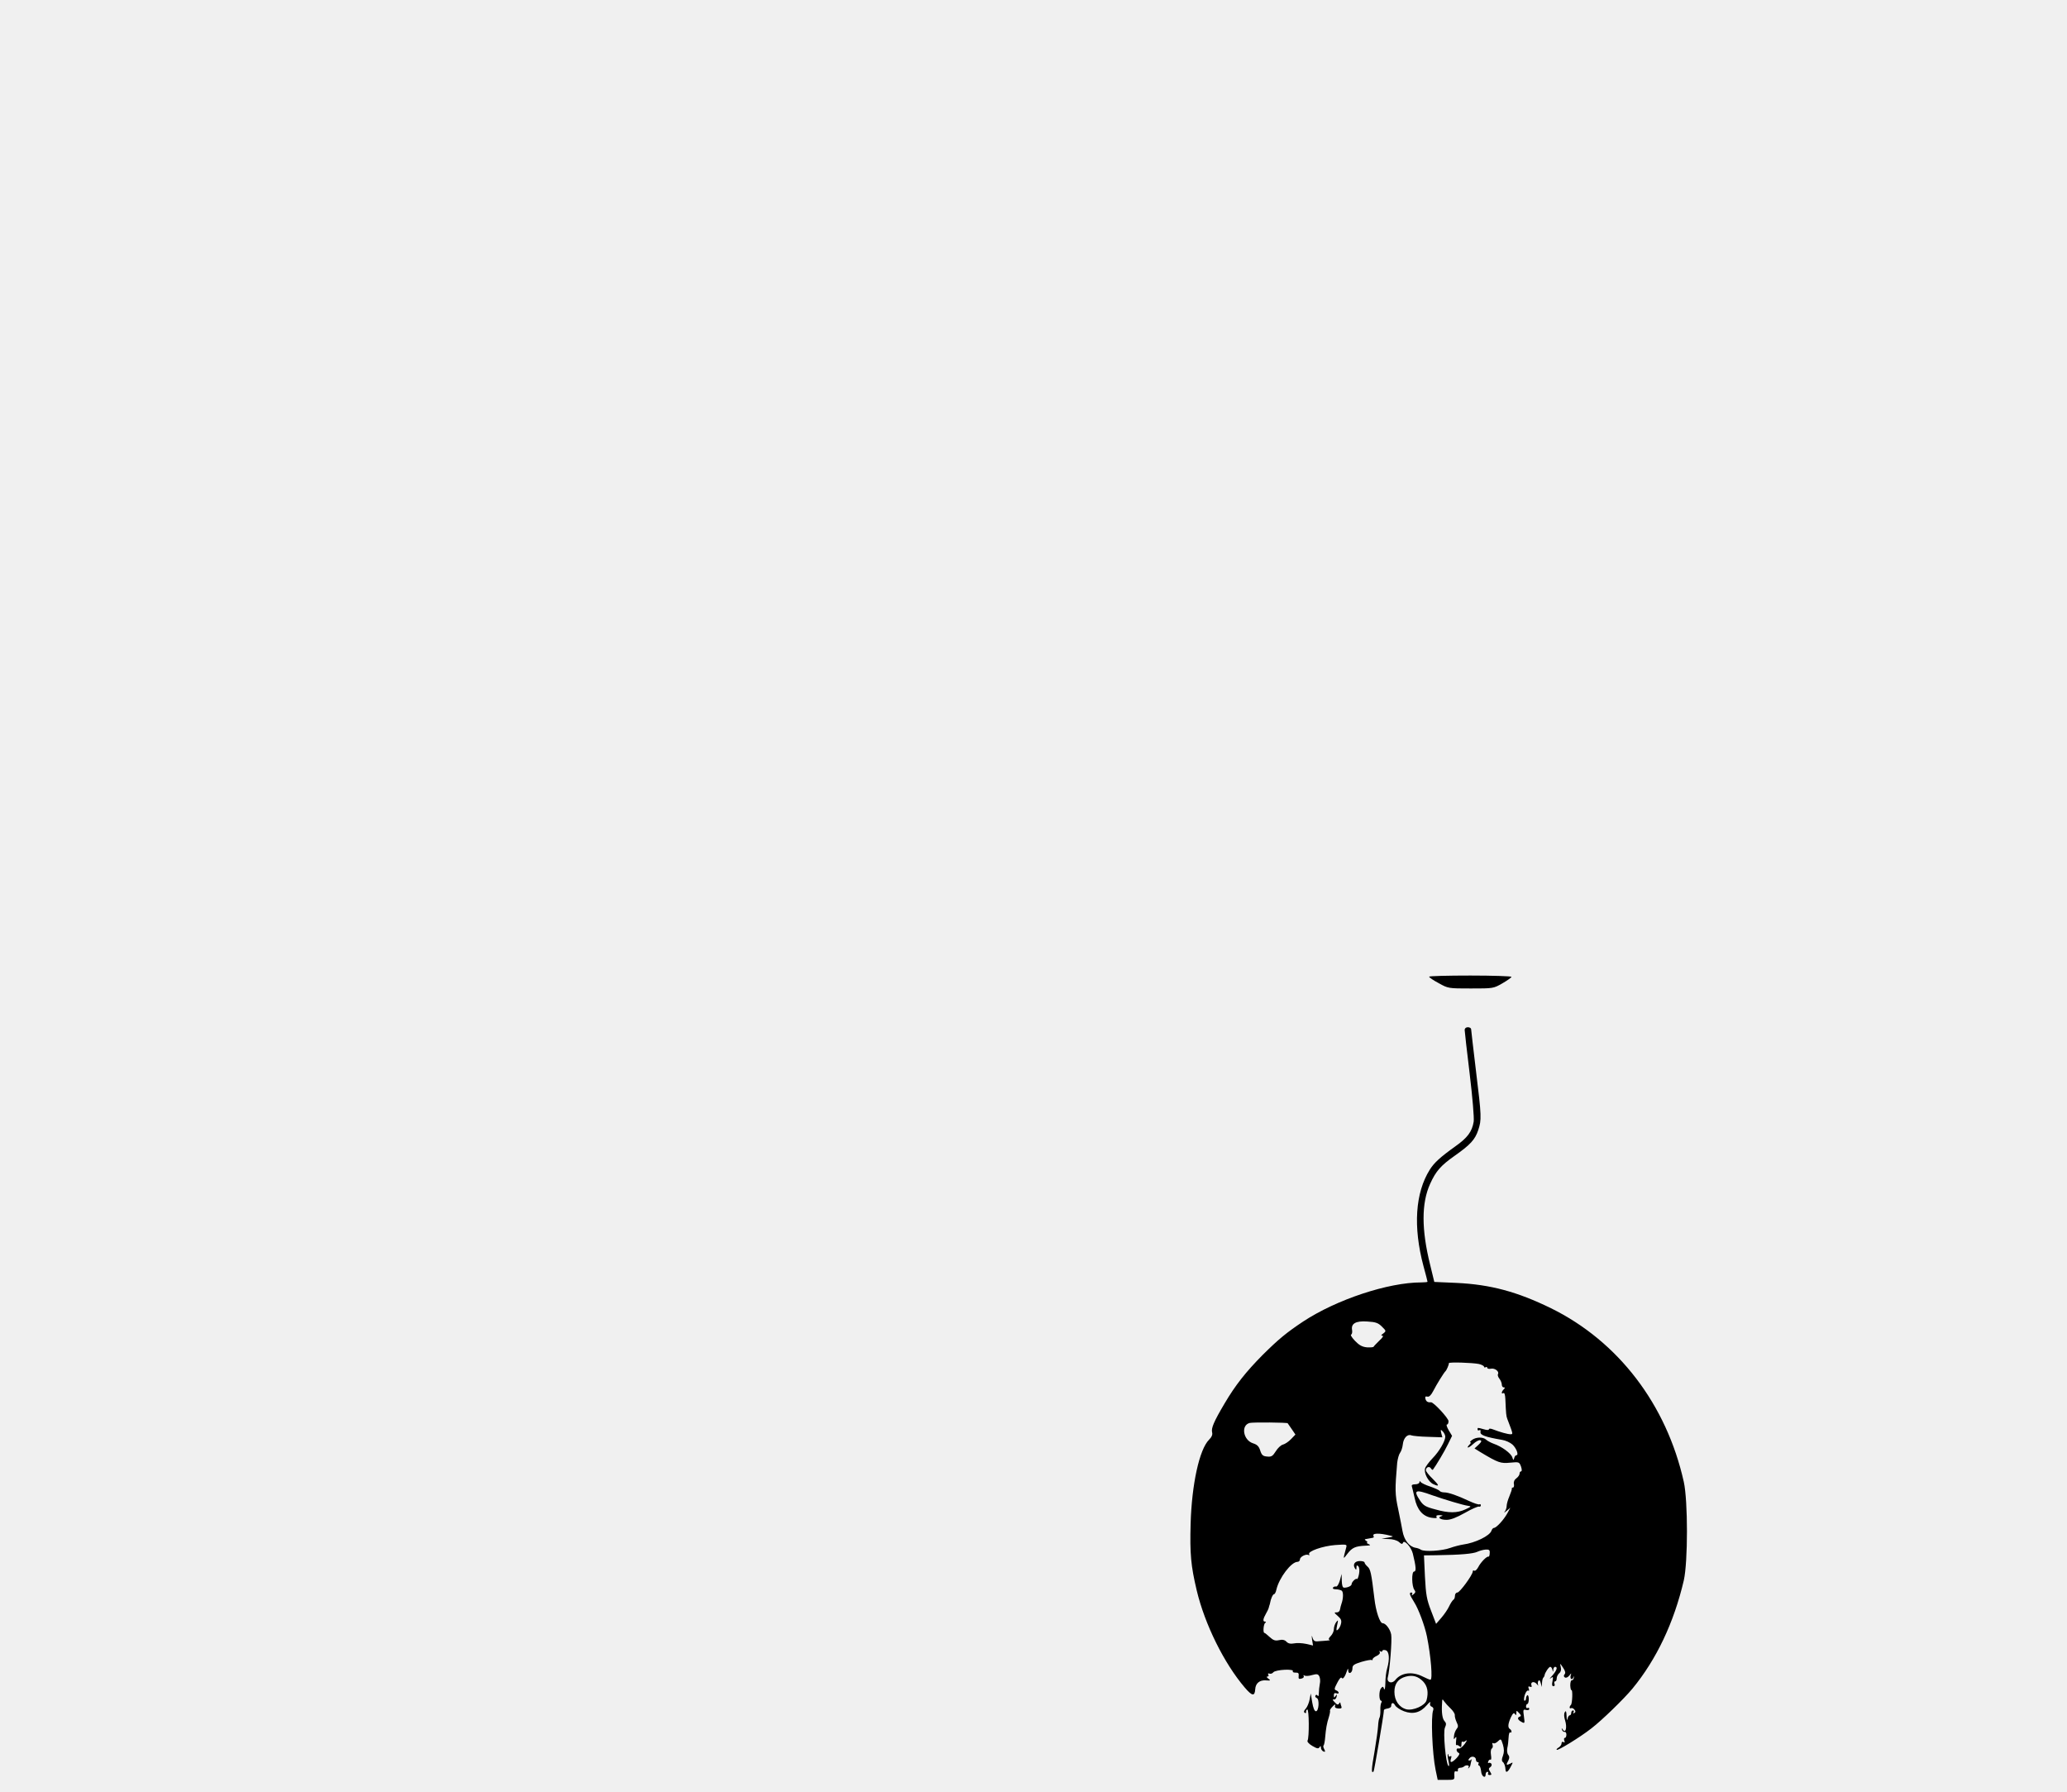
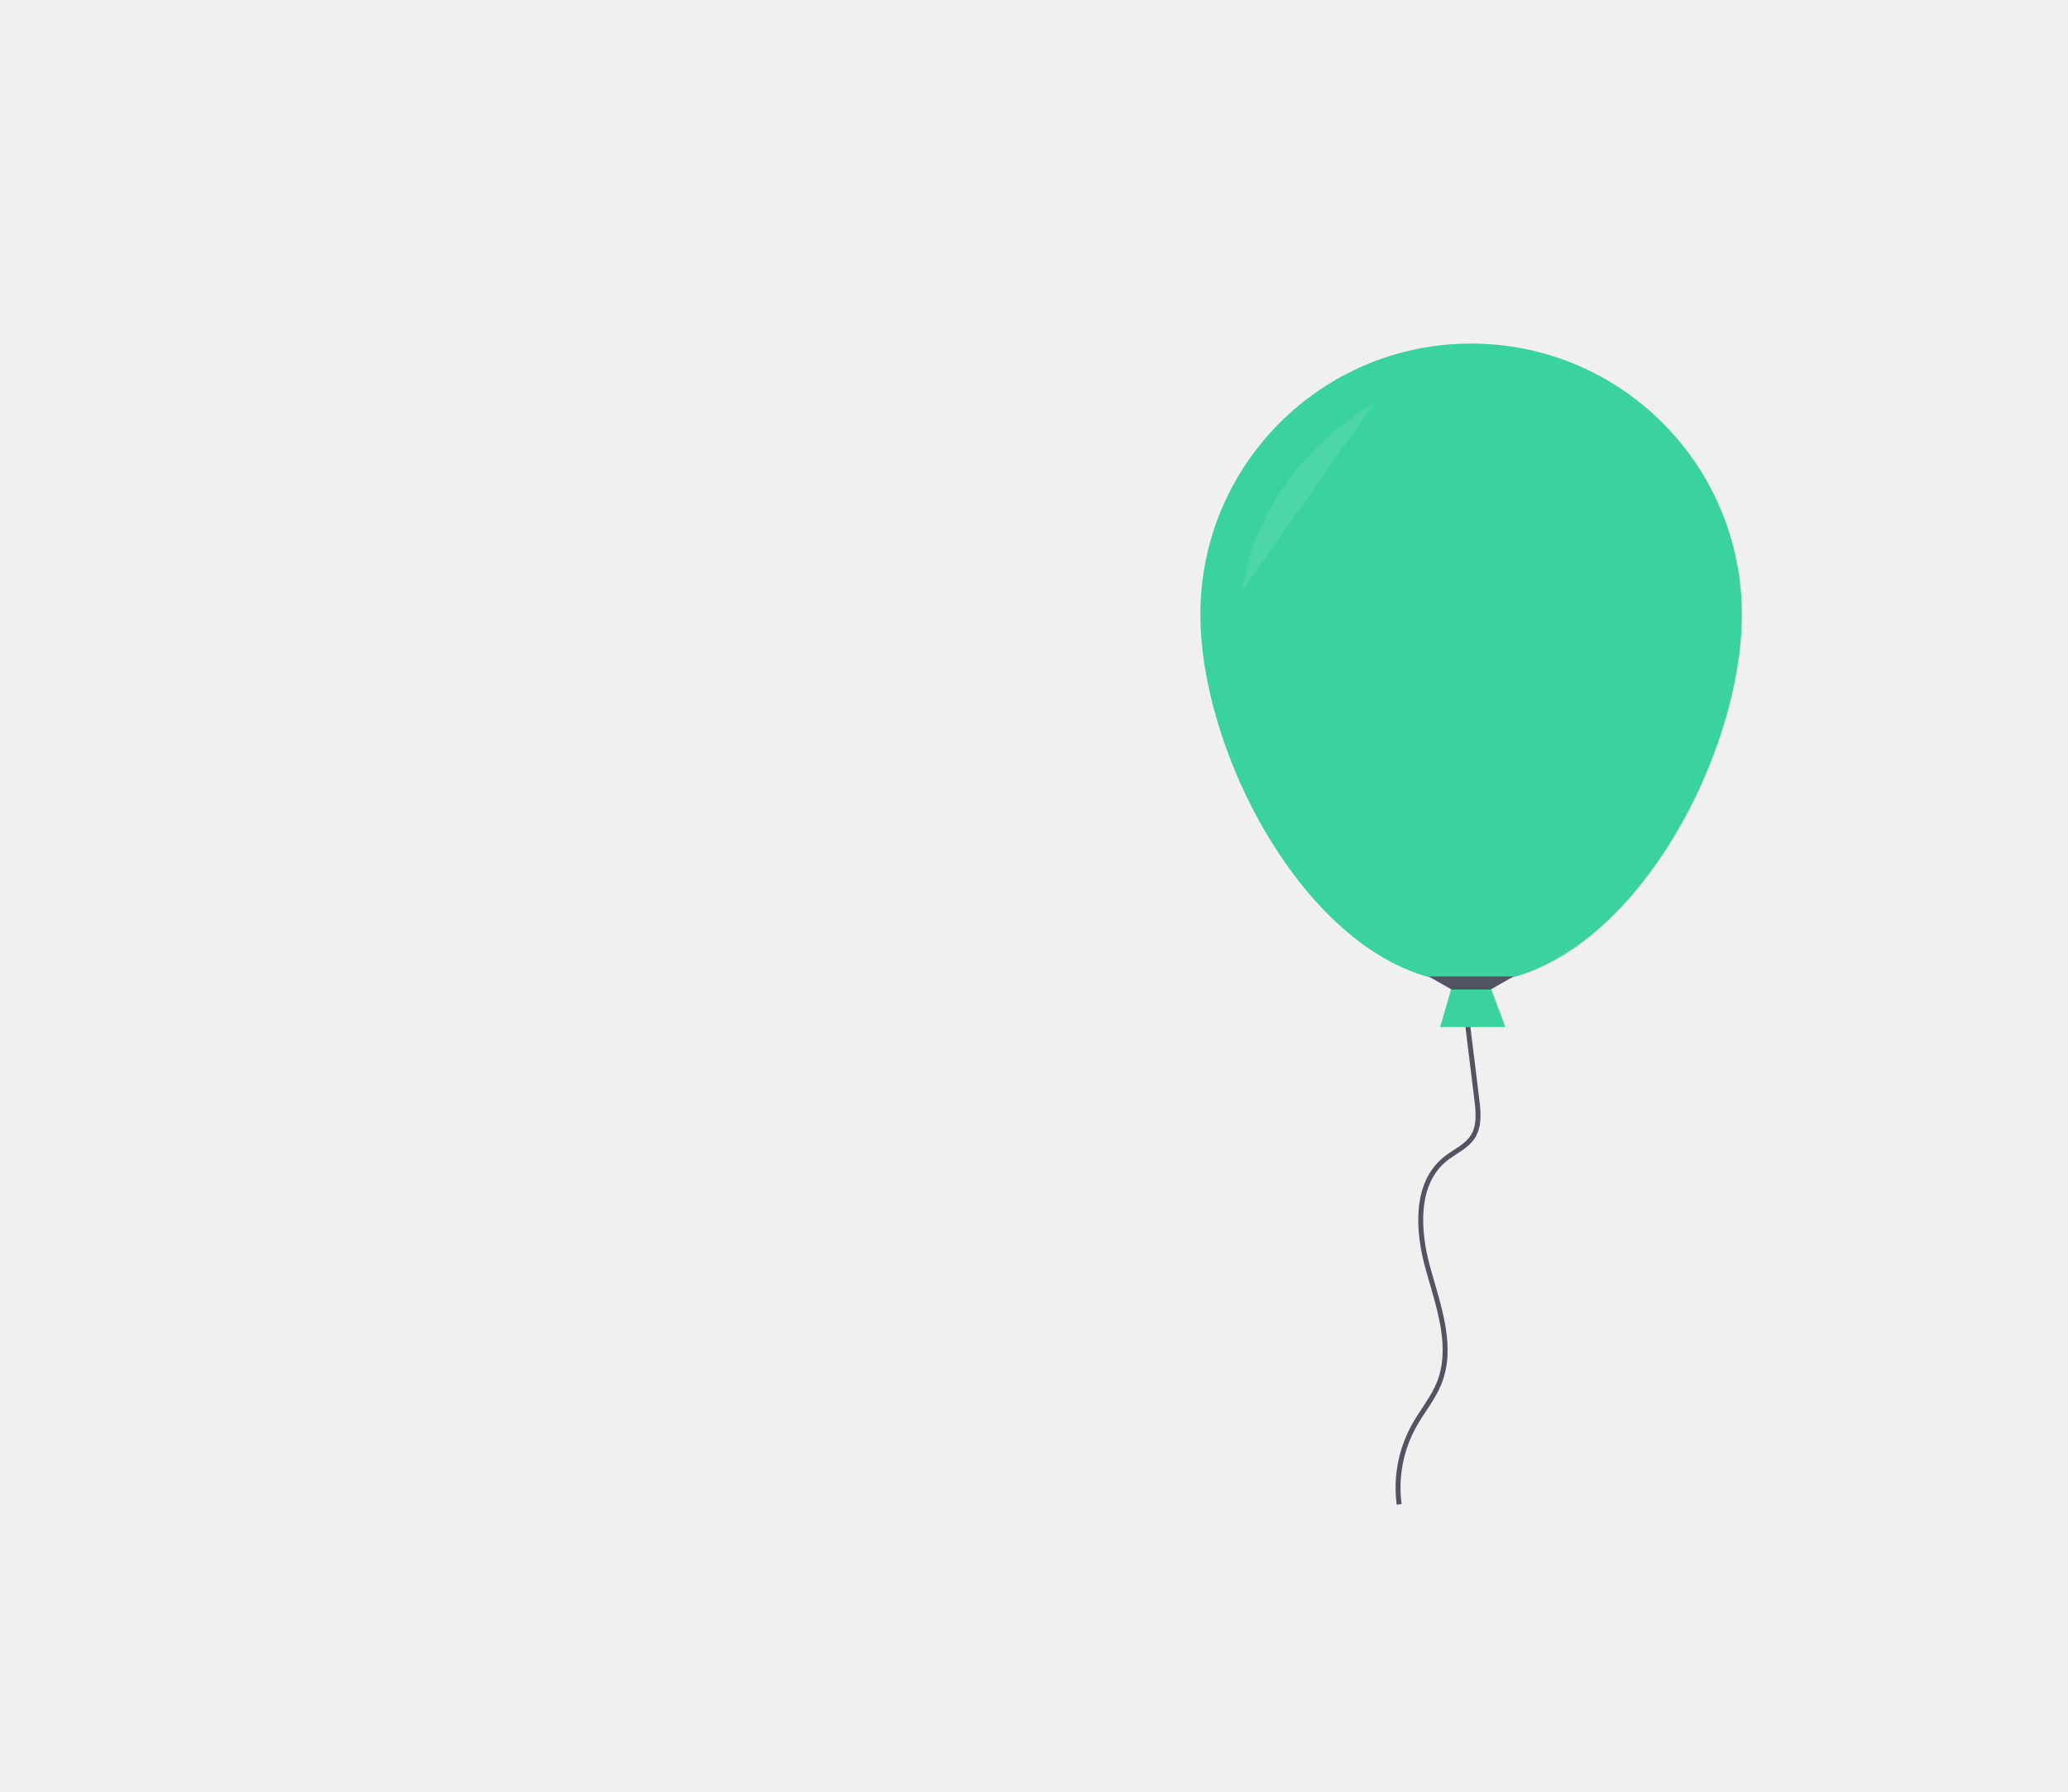
- <svg xmlns="http://www.w3.org/2000/svg" version="1.0" width="1280pt" height="1109pt" viewBox="0 0 1280 1109" preserveAspectRatio="xMidYMid meet">
-   <g transform="translate(0,1109) scale(0.1,-0.1)" fill="#000000" stroke="none">
-     <path d="M8850 5043 c0 -5 27 -23 59 -40 59 -33 60 -33 199 -33 140 0 140 0 196 32 31 18 56 36 56 40 0 4 -115 8 -255 8 -140 0 -255 -3 -255 -7z" />
-     <path d="M9070 4713 c0 -9 14 -131 31 -271 18 -150 28 -272 25 -296 -10 -62 -38 -100 -113 -153 -95 -68 -132 -102 -159 -145 -90 -143 -104 -354 -39 -597 14 -51 25 -94 25 -97 0 -2 -18 -4 -39 -4 -205 0 -524 -106 -731 -242 -105 -70 -152 -109 -251 -207 -103 -104 -169 -187 -236 -301 -67 -113 -83 -152 -77 -178 4 -14 -2 -29 -19 -46 -60 -60 -107 -276 -114 -520 -5 -186 1 -258 38 -414 50 -209 169 -450 297 -600 46 -54 62 -56 65 -11 2 37 27 58 66 55 30 -2 31 -1 15 11 -10 7 -13 13 -5 13 7 0 9 5 5 11 -4 7 -1 10 7 7 8 -3 19 1 24 8 14 17 132 23 121 6 -3 -5 5 -8 17 -8 17 1 21 -4 19 -21 -2 -17 1 -20 17 -16 12 3 18 10 14 16 -3 6 -1 7 5 3 7 -4 28 -3 47 3 30 8 37 7 45 -8 5 -10 7 -31 3 -47 -3 -16 -6 -42 -6 -57 0 -15 -4 -23 -7 -16 -5 7 -10 8 -14 1 -3 -5 0 -12 8 -15 18 -7 13 -82 -5 -82 -9 0 -17 20 -23 55 l-9 55 -7 -37 c-4 -21 -15 -47 -24 -57 -12 -13 -14 -21 -6 -26 6 -3 9 -1 8 6 -2 6 2 13 7 15 12 5 13 -175 2 -193 -4 -6 9 -21 30 -33 29 -17 38 -18 44 -8 7 10 9 9 9 -3 0 -9 7 -19 15 -23 12 -4 13 -2 6 13 -6 10 -8 21 -5 24 4 3 8 25 10 49 5 57 10 86 23 127 6 19 9 37 7 40 -2 3 6 15 17 26 14 14 18 15 15 5 -4 -11 1 -16 19 -18 19 -1 24 2 19 14 -3 9 -6 19 -6 22 0 4 -4 1 -8 -6 -7 -9 -13 -7 -27 9 -14 14 -15 19 -5 17 7 -2 15 6 17 17 3 16 2 17 -6 5 -9 -13 -11 -12 -11 4 0 12 5 16 15 12 8 -3 15 -1 15 3 0 5 -7 12 -15 15 -14 5 -13 11 6 47 13 26 24 38 28 30 7 -11 21 9 34 49 4 11 6 10 6 -3 1 -27 26 -15 26 13 0 20 9 26 57 41 31 9 59 14 63 11 3 -3 5 -1 5 5 0 5 12 15 26 21 15 7 22 17 18 24 -4 7 -3 8 4 4 7 -4 12 -3 12 2 0 6 9 8 20 5 23 -6 27 -54 10 -113 -6 -19 -11 -60 -11 -90 -1 -31 -4 -47 -8 -37 -6 17 -9 17 -19 4 -14 -16 -13 -77 1 -77 4 0 5 -5 1 -12 -4 -6 -7 -27 -6 -46 1 -19 -2 -40 -5 -46 -4 -6 -8 -29 -9 -51 -1 -22 -11 -94 -22 -159 -20 -111 -21 -139 -6 -124 4 5 64 355 64 380 0 4 10 8 23 10 12 2 22 8 22 15 0 22 13 25 24 5 6 -11 31 -28 55 -37 56 -21 102 -9 142 38 15 18 25 24 21 14 -4 -11 -1 -20 9 -24 9 -3 13 -12 9 -22 -15 -36 -6 -267 15 -369 l13 -62 52 0 c52 0 53 0 51 29 -1 21 2 27 11 24 8 -3 13 0 11 8 -2 8 5 14 14 14 9 0 20 4 24 8 13 12 36 8 28 -5 -4 -7 -3 -9 1 -5 5 4 10 13 11 20 1 7 4 19 6 27 3 8 3 12 1 8 -3 -5 -9 -8 -15 -8 -7 0 -6 5 2 14 13 17 40 10 40 -10 0 -8 5 -14 11 -14 5 0 8 -4 5 -9 -4 -5 -2 -11 4 -13 5 -1 10 -18 12 -35 2 -32 28 -48 28 -18 0 8 5 15 11 15 5 0 7 -4 4 -10 -3 -5 1 -10 9 -10 14 0 14 3 4 20 -11 17 -10 22 1 29 7 5 10 14 7 20 -4 6 -12 9 -17 6 -5 -3 -6 1 -3 9 3 9 10 14 14 11 5 -3 6 10 3 29 -3 19 -1 36 5 40 6 4 8 14 5 23 -4 10 -2 14 4 10 6 -4 19 2 29 12 18 17 19 17 31 -21 8 -29 8 -46 0 -69 -8 -19 -8 -32 -2 -37 10 -7 17 -27 18 -49 1 -23 16 -14 32 18 16 30 16 30 -4 19 -24 -12 -26 -8 -10 21 7 15 7 24 -1 34 -7 8 -9 26 -6 42 4 15 7 45 8 65 1 21 5 35 10 32 4 -3 8 -1 8 5 0 5 -4 13 -10 16 -14 9 -12 32 6 72 12 25 19 31 25 21 7 -10 9 -8 9 5 0 18 1 18 17 1 13 -13 14 -19 5 -22 -18 -6 -15 -20 10 -33 20 -11 21 -10 15 34 -6 41 -5 45 13 40 12 -3 20 0 20 6 0 7 -4 9 -10 6 -5 -3 -10 1 -10 9 0 9 4 16 8 16 5 0 9 13 9 30 0 16 -4 27 -9 24 -4 -3 -8 -12 -8 -20 0 -8 -4 -14 -9 -14 -5 0 -5 15 1 35 6 19 16 31 21 28 6 -4 8 1 4 11 -5 13 -3 17 7 13 10 -4 13 -1 10 7 -9 23 16 29 32 10 9 -11 13 -13 9 -7 -3 7 -3 19 1 25 6 9 10 5 15 -12 l7 -25 1 26 c1 14 4 29 9 33 4 4 7 11 7 14 1 14 26 52 35 52 5 0 11 -8 13 -17 4 -17 5 -17 6 0 0 9 6 17 11 17 18 0 10 -23 -17 -54 -16 -17 -20 -24 -11 -17 16 12 17 11 12 -18 -5 -21 -3 -31 6 -31 7 0 10 7 6 15 -3 8 -1 15 4 15 6 0 10 8 10 19 0 10 7 24 16 32 10 8 13 21 9 38 -6 26 -5 25 14 -4 14 -20 17 -33 10 -41 -7 -8 -6 -15 2 -20 7 -4 18 1 27 12 12 16 14 16 9 2 -3 -10 -2 -20 3 -23 5 -3 11 2 13 10 3 11 4 10 3 -2 -1 -10 -7 -17 -12 -16 -6 1 -10 -13 -10 -32 1 -18 4 -31 7 -29 9 5 6 -83 -3 -92 -11 -10 -10 -26 1 -20 5 3 14 -1 20 -8 9 -11 9 -16 0 -22 -8 -4 -9 -3 -5 4 4 7 2 12 -3 12 -6 0 -11 -7 -11 -15 0 -8 -4 -15 -9 -15 -5 0 -12 -10 -14 -22 -3 -14 -5 -7 -6 17 -1 30 -4 36 -11 24 -6 -10 -5 -29 2 -51 13 -42 4 -82 -13 -58 -9 13 -10 13 -6 0 2 -8 10 -14 16 -13 6 2 11 -6 11 -17 0 -11 -4 -20 -10 -20 -5 0 -6 -7 -3 -17 4 -11 3 -14 -5 -9 -7 4 -12 1 -12 -8 0 -8 -8 -19 -17 -25 -10 -5 -16 -12 -13 -15 7 -6 142 76 215 133 65 50 201 182 254 246 149 181 257 409 318 670 26 114 26 493 0 610 -107 480 -406 870 -822 1075 -211 103 -375 147 -586 157 l-137 6 -26 107 c-54 218 -54 381 0 500 36 80 67 114 152 174 98 69 126 100 146 159 21 64 21 83 -14 367 -16 135 -30 251 -30 258 0 6 -9 12 -20 12 -12 0 -20 -7 -20 -17z m-512 -1837 c26 -26 27 -27 8 -42 -14 -10 -16 -14 -5 -14 8 0 1 -12 -19 -30 -17 -17 -33 -33 -35 -37 -1 -5 -20 -6 -42 -5 -30 3 -48 13 -74 40 -19 20 -30 37 -24 39 5 2 8 14 6 27 -8 41 22 59 94 54 53 -3 68 -9 91 -32z m600 -231 c17 -4 32 -12 32 -17 0 -5 5 -6 10 -3 6 3 10 2 10 -4 0 -5 11 -8 24 -5 24 4 52 -18 42 -34 -3 -5 1 -18 9 -28 8 -10 15 -27 15 -36 0 -10 5 -18 12 -18 9 0 9 -3 0 -12 -15 -15 -16 -32 -2 -23 6 4 11 -11 12 -37 4 -92 5 -104 12 -123 37 -97 37 -95 19 -95 -16 0 -64 13 -110 31 -14 5 -23 5 -23 -1 0 -5 -13 -5 -32 1 -40 11 -38 11 -38 -2 0 -5 5 -7 11 -4 6 4 9 0 7 -11 -3 -19 29 -31 134 -49 21 -3 49 -16 63 -28 25 -22 42 -67 25 -67 -5 0 -11 -8 -13 -17 -4 -16 -6 -15 -12 4 -8 25 -65 67 -115 84 -19 7 -41 19 -48 26 -18 17 -62 16 -86 -2 -11 -8 -16 -15 -11 -15 5 0 4 -5 -3 -12 -27 -27 -10 -27 20 1 17 16 37 27 45 24 10 -4 7 -11 -11 -28 l-25 -23 37 -23 c110 -66 125 -71 184 -65 55 5 56 5 67 -24 6 -18 6 -30 0 -30 -5 0 -9 -6 -9 -14 0 -8 -9 -21 -20 -29 -12 -8 -18 -22 -15 -35 2 -12 0 -22 -6 -22 -5 0 -8 -3 -7 -7 1 -5 -6 -25 -15 -47 -9 -21 -17 -48 -17 -60 0 -12 -6 -28 -12 -36 -7 -8 -2 -6 11 5 l24 20 -19 -35 c-22 -40 -68 -90 -83 -90 -5 0 -12 -8 -15 -17 -10 -32 -101 -76 -176 -86 -19 -3 -55 -12 -80 -21 -49 -18 -158 -25 -181 -11 -7 5 -23 11 -33 12 -40 7 -71 48 -81 104 -3 19 -15 78 -26 132 -21 96 -21 125 -7 289 3 26 11 54 18 63 7 9 15 33 17 52 4 40 29 66 53 56 8 -3 55 -8 103 -9 l89 -3 -7 26 c-5 23 -4 24 10 10 8 -9 15 -23 15 -32 0 -27 -37 -91 -79 -134 -22 -23 -43 -51 -46 -62 -9 -28 19 -83 51 -98 40 -18 38 -9 -6 35 -22 21 -40 44 -40 51 0 19 21 27 31 12 4 -7 10 -11 12 -9 19 25 73 115 93 157 l26 53 -21 35 c-11 19 -16 35 -11 35 6 0 10 9 10 21 0 18 -93 119 -109 117 -19 -2 -29 4 -34 21 -3 13 0 17 12 14 11 -3 23 9 36 34 22 43 67 115 76 123 7 6 23 43 21 50 -1 8 147 3 186 -5z m-1184 -367 c1 -2 12 -18 25 -36 l23 -34 -27 -28 c-15 -16 -38 -31 -50 -34 -13 -3 -33 -22 -45 -42 -19 -30 -27 -35 -54 -32 -25 2 -33 9 -42 37 -8 26 -19 37 -45 45 -61 20 -76 112 -20 126 22 5 233 3 235 -2z m636 -696 c22 -5 20 -6 -15 -12 l-40 -7 44 -2 c26 0 52 -8 64 -18 15 -14 21 -15 25 -5 7 22 51 -26 61 -67 20 -81 22 -111 8 -111 -17 0 -15 -93 2 -114 8 -10 7 -17 -6 -27 -11 -9 -14 -10 -9 -1 4 6 2 12 -3 12 -17 0 -13 -12 17 -61 26 -40 65 -146 78 -209 25 -124 37 -270 22 -270 -5 0 -26 9 -48 20 -65 33 -134 24 -170 -22 -21 -26 -54 -14 -46 16 12 43 27 232 21 266 -6 33 -34 70 -53 70 -17 0 -42 73 -51 153 -19 158 -24 182 -43 198 -10 9 -18 20 -18 25 0 5 -13 9 -29 9 -32 0 -46 -22 -30 -46 7 -11 9 -9 9 6 0 14 3 16 11 8 7 -7 9 -25 5 -48 -4 -20 -10 -35 -13 -31 -7 6 -33 -19 -33 -32 0 -11 -24 -22 -46 -22 -10 0 -14 13 -15 43 l-1 42 -11 -41 c-7 -23 -17 -39 -24 -37 -6 2 -14 -1 -18 -6 -4 -7 3 -11 17 -11 13 0 29 -4 36 -8 12 -8 11 -49 -1 -82 -3 -8 -7 -24 -9 -35 -2 -12 -11 -19 -22 -18 -16 1 -14 -3 8 -22 21 -18 25 -29 20 -49 -3 -14 -12 -30 -19 -36 -11 -9 -11 -4 -5 27 8 34 7 36 -6 19 -8 -11 -14 -30 -14 -43 0 -13 -9 -32 -19 -42 -13 -13 -16 -21 -8 -24 7 -2 -1 -4 -18 -5 -16 -1 -41 -3 -54 -4 -19 -2 -27 3 -33 22 -5 18 -6 15 -3 -11 l6 -37 -43 10 c-24 5 -57 7 -75 3 -21 -4 -36 -1 -47 11 -11 11 -25 14 -46 9 -23 -5 -35 -1 -57 19 -15 14 -30 26 -33 26 -10 0 -6 55 5 62 6 5 6 8 -2 8 -14 0 -12 17 7 50 8 14 15 28 16 33 1 4 3 10 4 15 2 4 4 12 5 17 4 25 17 55 25 55 4 0 11 12 14 28 17 73 92 172 131 172 8 0 15 7 15 15 0 17 39 36 54 27 5 -3 6 0 3 5 -11 18 84 51 161 57 73 5 74 5 68 -17 -20 -75 -20 -74 8 -37 29 38 49 47 111 50 32 1 36 3 20 10 -11 5 -15 9 -10 9 6 1 3 6 -5 11 -10 7 -11 10 -2 11 6 1 17 3 22 4 6 1 15 3 21 4 5 0 8 5 5 10 -12 19 34 21 104 3z m615 -109 c0 -13 -4 -22 -7 -21 -10 5 -49 -35 -64 -65 -8 -15 -19 -25 -24 -22 -6 4 -10 1 -10 -5 0 -20 -80 -130 -95 -130 -8 0 -15 -9 -15 -19 0 -11 -4 -23 -10 -26 -5 -3 -17 -21 -26 -40 -8 -18 -30 -50 -48 -71 l-33 -38 -31 81 c-27 70 -32 98 -38 212 l-6 131 78 1 c149 2 226 9 252 21 15 7 38 13 53 14 21 1 26 -3 24 -23z m-412 -794 c27 -29 34 -67 21 -116 -9 -33 -83 -66 -125 -56 -45 12 -74 54 -74 108 0 50 23 81 69 94 44 12 77 3 109 -30z m170 -167 c15 -14 27 -33 26 -41 -1 -9 4 -28 11 -43 11 -23 11 -30 0 -43 -7 -9 -15 -28 -16 -43 -3 -21 -1 -24 7 -12 8 11 9 7 6 -17 -2 -18 -1 -31 1 -28 3 3 11 0 19 -6 10 -9 13 -7 13 11 0 13 3 20 7 17 3 -4 13 -1 21 6 9 6 5 -3 -8 -21 -13 -18 -30 -30 -37 -28 -7 3 -13 -1 -13 -8 0 -8 6 -16 13 -19 8 -3 4 -13 -12 -31 -30 -31 -45 -34 -36 -5 5 15 4 19 -4 15 -6 -4 -11 -2 -11 5 0 7 -2 10 -4 8 -3 -3 -1 -22 4 -43 5 -23 5 -35 -1 -29 -16 16 -34 209 -21 237 9 20 8 28 -2 39 -14 14 -20 53 -16 112 1 27 2 28 13 11 7 -10 25 -30 40 -44z" />
-     <path d="M8790 1913 c0 -7 -12 -13 -26 -13 -17 0 -24 -4 -21 -13 2 -7 10 -39 17 -71 15 -73 50 -114 104 -123 28 -4 37 -3 32 5 -5 8 2 12 21 11 17 -1 21 -3 10 -6 -29 -8 -8 -23 31 -23 26 0 61 14 113 43 42 24 81 41 87 39 7 -2 12 1 12 8 0 6 -4 9 -8 6 -5 -3 -33 6 -63 20 -72 34 -129 54 -156 54 -12 0 -24 4 -28 9 -3 5 -29 17 -58 27 -28 9 -55 22 -59 28 -5 8 -8 7 -8 -1z m80 -81 c80 -28 191 -61 220 -65 23 -3 22 -5 -15 -22 -52 -24 -104 -24 -188 0 -58 15 -73 24 -93 54 -44 66 -31 72 76 33z" />
-   </g>
+ <svg xmlns="http://www.w3.org/2000/svg" id="683d3690-e1ab-45db-97b8-9484a1649262" data-name="Layer 1" width="839.2" height="727.08" viewBox="0 0 839.2 727.08">
+   <path d="M775,494.28l4.7,38.31c.62,5.09,1.15,10.64-1.58,15-2.59,4.11-7.45,6.07-11.23,9.11-12.41,10-11.28,29.11-7,44.45s10.44,31.82,4.49,46.58c-2.46,6.09-6.8,11.22-10,16.94a51.87,51.87,0,0,0-6.2,32.18" transform="translate(-180.4 -86.46)" fill="none" stroke="#535461" stroke-miterlimit="10" stroke-width="2" />
+   <polygon points="610.89 416.71 584.41 416.71 589.05 400.82 604.93 400.82 610.89 416.71" fill="#3ad29f" />
+   <path d="M887.25,335.72c0,60.68-49.19,149.57-109.86,149.57S667.52,396.4,667.52,335.72a109.86,109.86,0,1,1,219.73,0Z" transform="translate(-180.4 -86.46)" fill="#3ad29f" />
+   <polygon points="604.93 401.48 589.05 401.48 579.78 396.19 614.2 396.19 604.93 401.48" fill="#535461" />
+   <path d="M737.68,250.34s-46.33,25.15-52.95,75.45" transform="translate(-180.4 -86.46)" fill="#fff" opacity="0.1" />
</svg>
